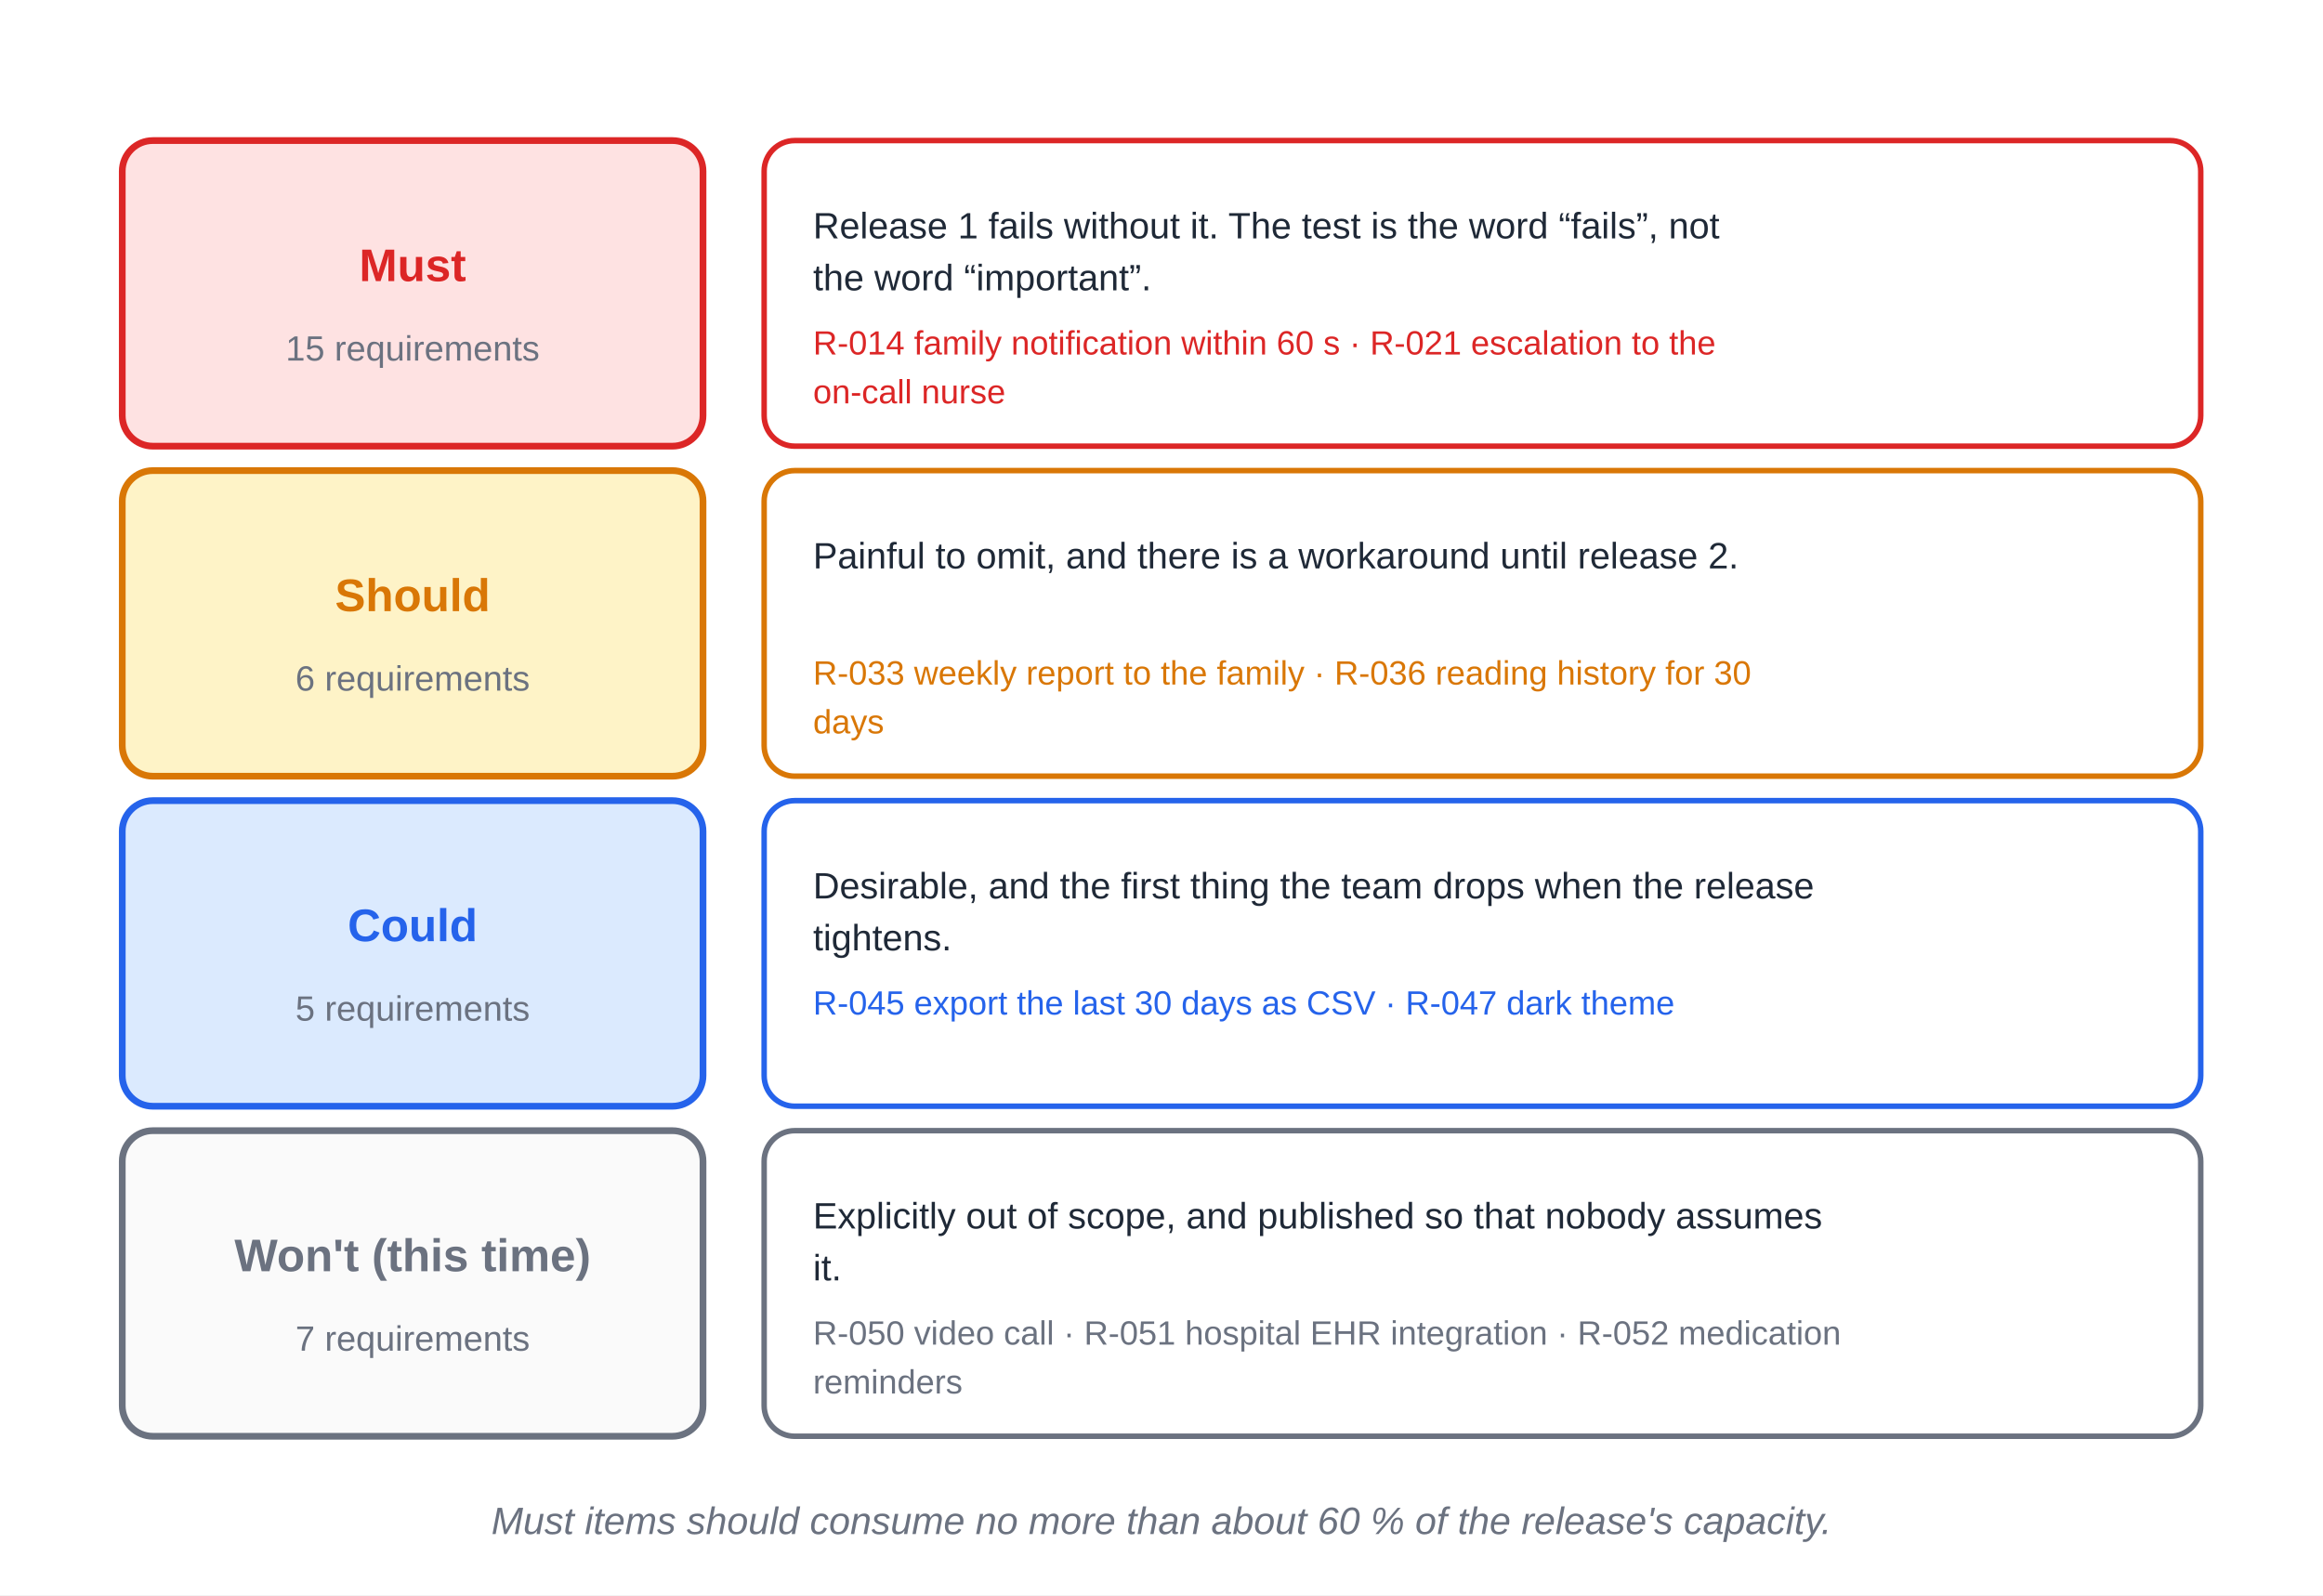
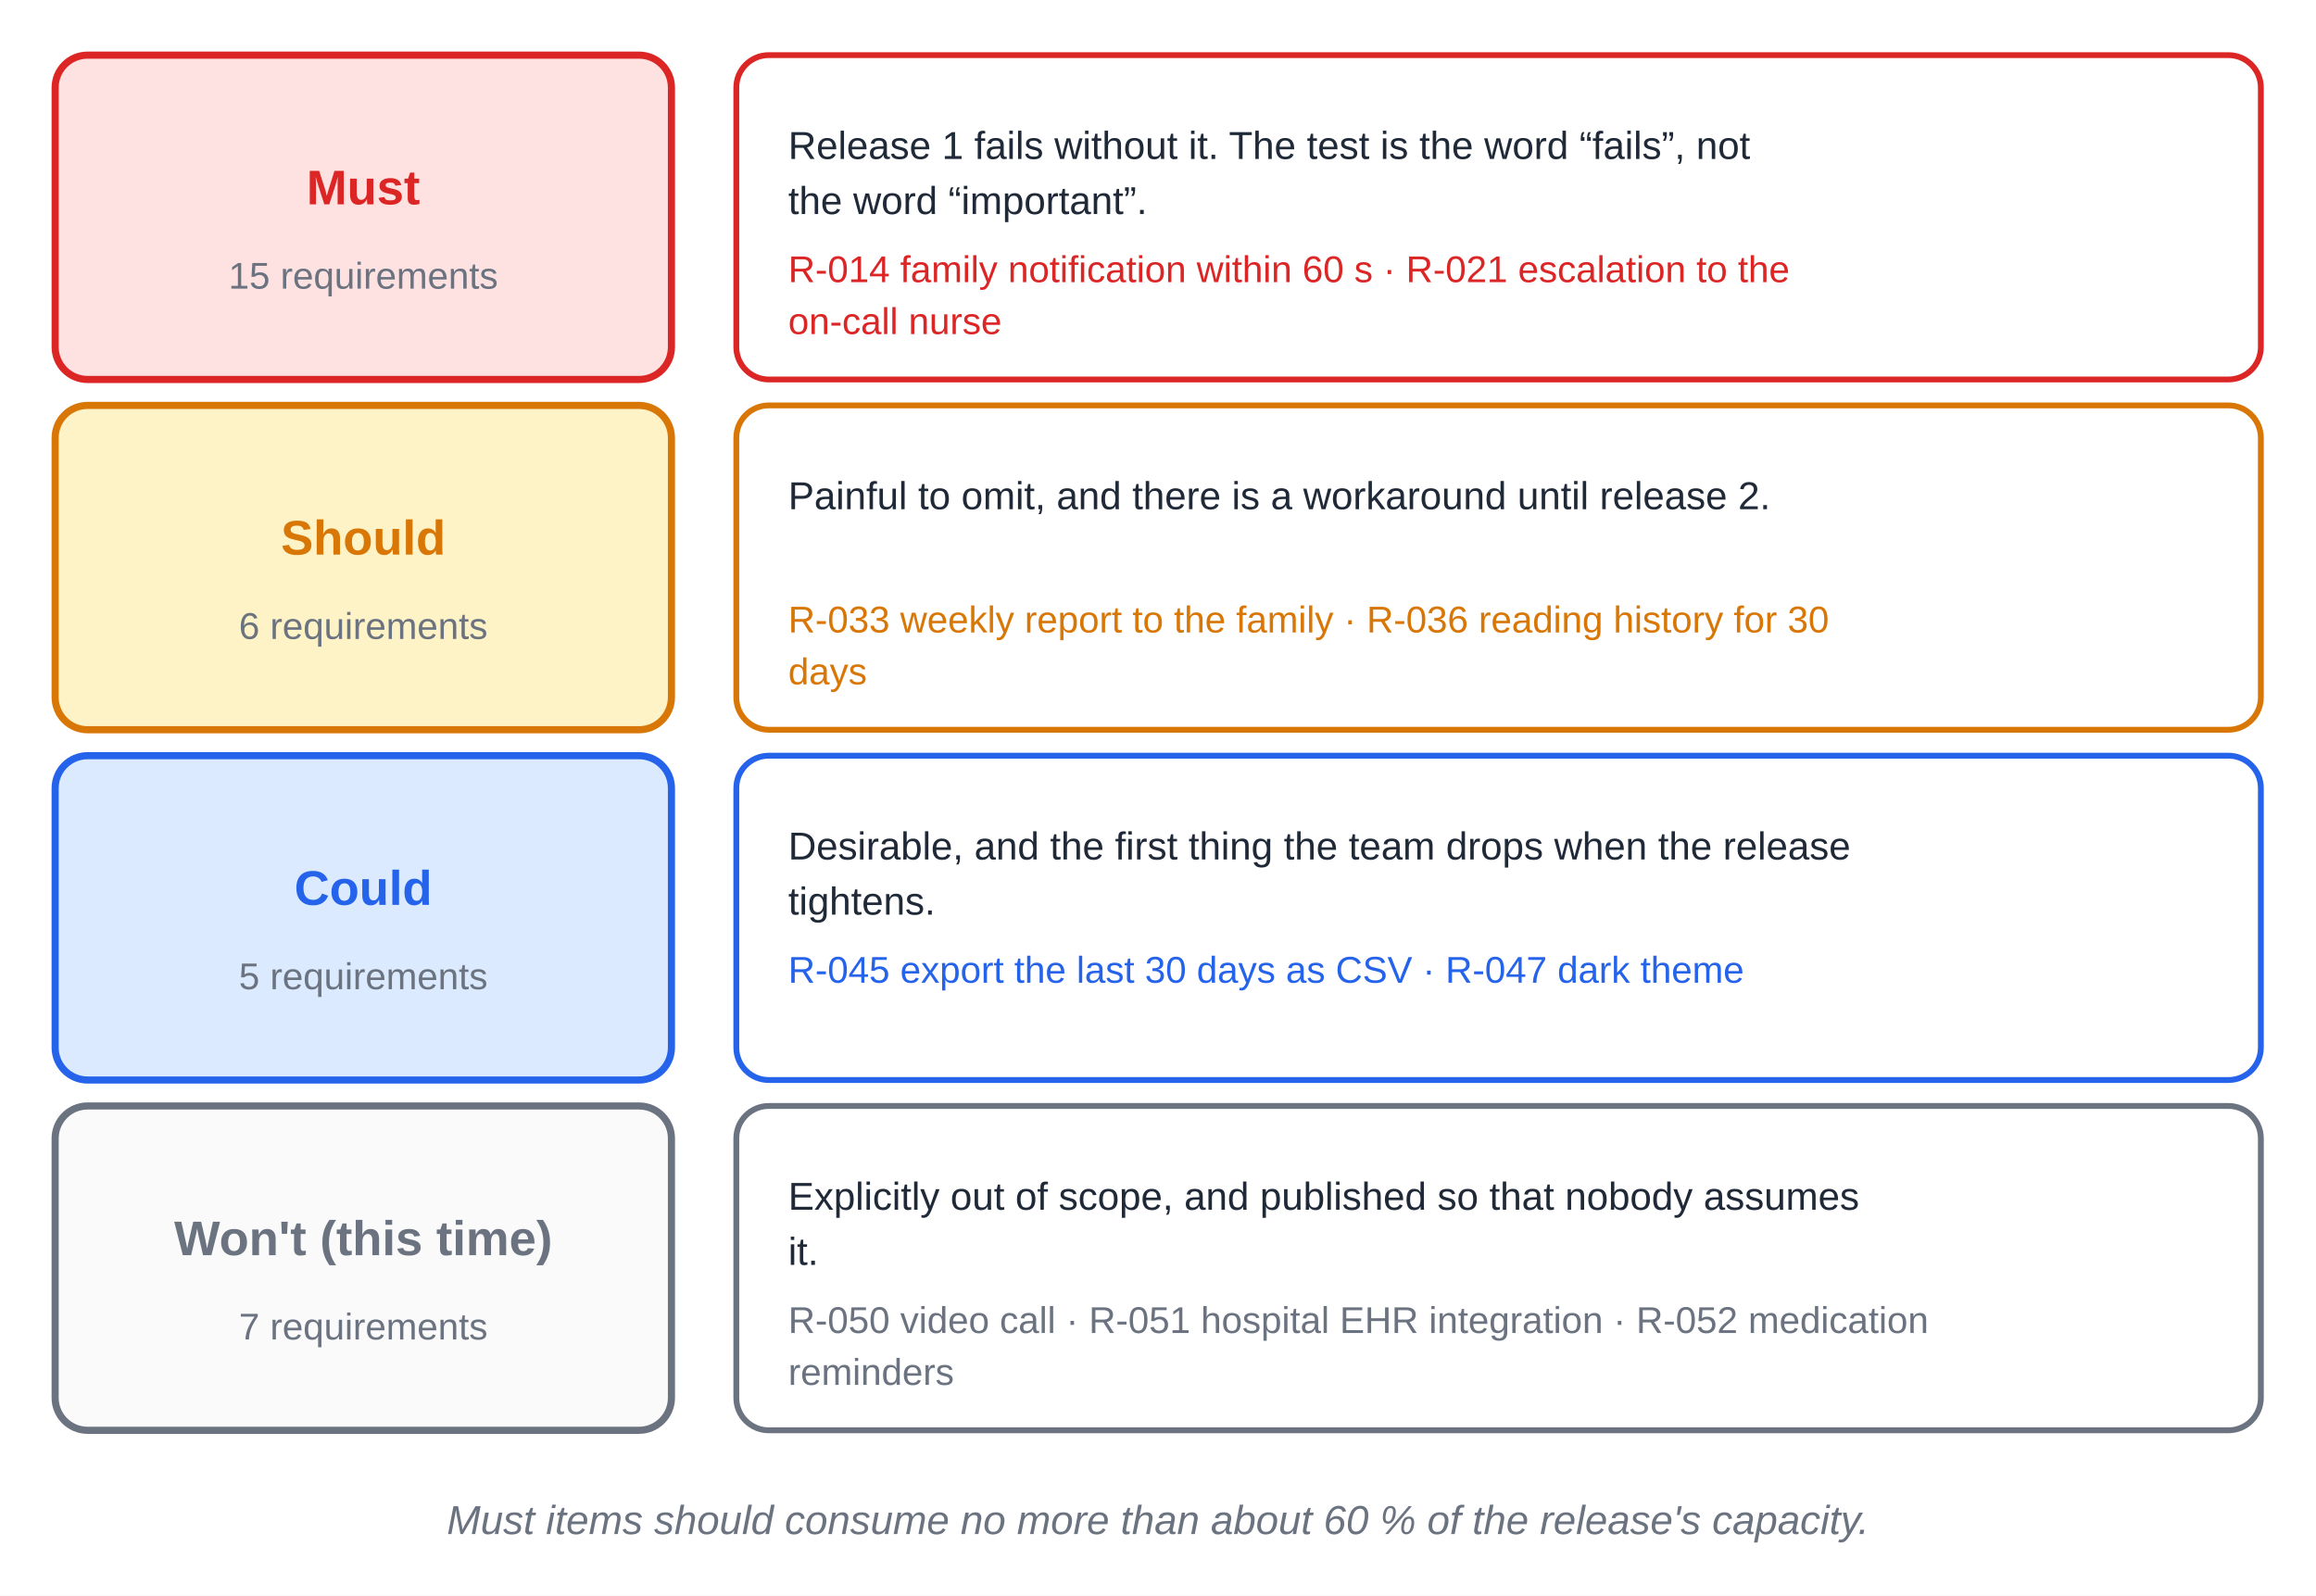
- <svg xmlns="http://www.w3.org/2000/svg" viewBox="0 0 760 522" font-family="Arial">
+ <svg xmlns="http://www.w3.org/2000/svg" viewBox="23 29 714 492" font-family="Arial">
  <defs>
    <marker id="arrB" viewBox="0 0 10 10" refX="8" refY="5" markerWidth="7" markerHeight="7" orient="auto-start-reverse">
      <path d="M0,0 L10,5 L0,10 z" fill="#2563EB" />
    </marker>
    <marker id="arrG" viewBox="0 0 10 10" refX="8" refY="5" markerWidth="7" markerHeight="7" orient="auto-start-reverse">
      <path d="M0,0 L10,5 L0,10 z" fill="#6B7280" />
    </marker>
    <marker id="arrV" viewBox="0 0 10 10" refX="8" refY="5" markerWidth="7" markerHeight="7" orient="auto-start-reverse">
      <path d="M0,0 L10,5 L0,10 z" fill="#6D3FA8" />
    </marker>
    <marker id="arrR" viewBox="0 0 10 10" refX="8" refY="5" markerWidth="7" markerHeight="7" orient="auto-start-reverse">
      <path d="M0,0 L10,5 L0,10 z" fill="#DC2626" />
    </marker>
    <marker id="arrT" viewBox="0 0 10 10" refX="8" refY="5" markerWidth="7" markerHeight="7" orient="auto-start-reverse">
      <path d="M0,0 L10,5 L0,10 z" fill="#0D9488" />
    </marker>
    <marker id="arrK" viewBox="0 0 10 10" refX="8" refY="5" markerWidth="7" markerHeight="7" orient="auto-start-reverse">
      <path d="M0,0 L10,5 L0,10 z" fill="#1F2937" />
    </marker>
    <marker id="arrA" viewBox="0 0 10 10" refX="8" refY="5" markerWidth="7" markerHeight="7" orient="auto-start-reverse">
      <path d="M0,0 L10,5 L0,10 z" fill="#D97706" />
    </marker>
    <marker id="arrGr" viewBox="0 0 10 10" refX="8" refY="5" markerWidth="7" markerHeight="7" orient="auto-start-reverse">
      <path d="M0,0 L10,5 L0,10 z" fill="#2E7D46" />
    </marker>
  </defs>
-   <rect x="0" y="0" width="760" height="522" fill="#FFFFFF" />
+   <rect x="23" y="29" width="714" height="492" fill="#FFFFFF" />
  <rect x="40" y="46" width="190" height="100" rx="10" fill="#FEE2E2" stroke="#DC2626" stroke-width="2.2" />
  <text x="135" y="92" text-anchor="middle" font-size="15" fill="#DC2626" font-weight="bold" font-style="normal">Must</text>
  <text x="135" y="118" text-anchor="middle" font-size="11.5" fill="#6B7280" font-weight="normal" font-style="normal">15 requirements</text>
  <rect x="250" y="46" width="470" height="100" rx="10" fill="#FFFFFF" stroke="#DC2626" stroke-width="1.8" />
  <text x="266" y="78" text-anchor="start" font-size="12" fill="#1F2937" font-weight="normal" font-style="normal">Release 1 fails without it. The test is the word “fails”, not</text>
  <text x="266" y="95" text-anchor="start" font-size="12" fill="#1F2937" font-weight="normal" font-style="normal">the word “important”.</text>
-   <text x="266" y="116" text-anchor="start" font-size="11" fill="#DC2626" font-weight="normal" font-style="normal">R-014 family notification within 60 s · R-021 escalation to the</text>
-   <text x="266" y="132" text-anchor="start" font-size="11" fill="#DC2626" font-weight="normal" font-style="normal">on-call nurse</text>
+   <text x="266" y="116" text-anchor="start" font-size="11.5" fill="#DC2626" font-weight="normal" font-style="normal">R-014 family notification within 60 s · R-021 escalation to the</text>
+   <text x="266" y="132" text-anchor="start" font-size="11.5" fill="#DC2626" font-weight="normal" font-style="normal">on-call nurse</text>
  <rect x="40" y="154" width="190" height="100" rx="10" fill="#FEF3C7" stroke="#D97706" stroke-width="2.2" />
  <text x="135" y="200" text-anchor="middle" font-size="15" fill="#D97706" font-weight="bold" font-style="normal">Should</text>
  <text x="135" y="226" text-anchor="middle" font-size="11.5" fill="#6B7280" font-weight="normal" font-style="normal">6 requirements</text>
  <rect x="250" y="154" width="470" height="100" rx="10" fill="#FFFFFF" stroke="#D97706" stroke-width="1.8" />
  <text x="266" y="186" text-anchor="start" font-size="12" fill="#1F2937" font-weight="normal" font-style="normal">Painful to omit, and there is a workaround until release 2.</text>
-   <text x="266" y="224" text-anchor="start" font-size="11" fill="#D97706" font-weight="normal" font-style="normal">R-033 weekly report to the family · R-036 reading history for 30</text>
-   <text x="266" y="240" text-anchor="start" font-size="11" fill="#D97706" font-weight="normal" font-style="normal">days</text>
+   <text x="266" y="224" text-anchor="start" font-size="11.5" fill="#D97706" font-weight="normal" font-style="normal">R-033 weekly report to the family · R-036 reading history for 30</text>
+   <text x="266" y="240" text-anchor="start" font-size="11.5" fill="#D97706" font-weight="normal" font-style="normal">days</text>
  <rect x="40" y="262" width="190" height="100" rx="10" fill="#DBEAFE" stroke="#2563EB" stroke-width="2.2" />
  <text x="135" y="308" text-anchor="middle" font-size="15" fill="#2563EB" font-weight="bold" font-style="normal">Could</text>
  <text x="135" y="334" text-anchor="middle" font-size="11.5" fill="#6B7280" font-weight="normal" font-style="normal">5 requirements</text>
  <rect x="250" y="262" width="470" height="100" rx="10" fill="#FFFFFF" stroke="#2563EB" stroke-width="1.8" />
  <text x="266" y="294" text-anchor="start" font-size="12" fill="#1F2937" font-weight="normal" font-style="normal">Desirable, and the first thing the team drops when the release</text>
  <text x="266" y="311" text-anchor="start" font-size="12" fill="#1F2937" font-weight="normal" font-style="normal">tightens.</text>
-   <text x="266" y="332" text-anchor="start" font-size="11" fill="#2563EB" font-weight="normal" font-style="normal">R-045 export the last 30 days as CSV · R-047 dark theme</text>
+   <text x="266" y="332" text-anchor="start" font-size="11.5" fill="#2563EB" font-weight="normal" font-style="normal">R-045 export the last 30 days as CSV · R-047 dark theme</text>
  <rect x="40" y="370" width="190" height="100" rx="10" fill="#FAFAFA" stroke="#6B7280" stroke-width="2.2" />
  <text x="135" y="416" text-anchor="middle" font-size="15" fill="#6B7280" font-weight="bold" font-style="normal">Won't (this time)</text>
  <text x="135" y="442" text-anchor="middle" font-size="11.5" fill="#6B7280" font-weight="normal" font-style="normal">7 requirements</text>
  <rect x="250" y="370" width="470" height="100" rx="10" fill="#FFFFFF" stroke="#6B7280" stroke-width="1.8" />
  <text x="266" y="402" text-anchor="start" font-size="12" fill="#1F2937" font-weight="normal" font-style="normal">Explicitly out of scope, and published so that nobody assumes</text>
  <text x="266" y="419" text-anchor="start" font-size="12" fill="#1F2937" font-weight="normal" font-style="normal">it.</text>
-   <text x="266" y="440" text-anchor="start" font-size="11" fill="#6B7280" font-weight="normal" font-style="normal">R-050 video call · R-051 hospital EHR integration · R-052 medication</text>
-   <text x="266" y="456" text-anchor="start" font-size="11" fill="#6B7280" font-weight="normal" font-style="normal">reminders</text>
+   <text x="266" y="440" text-anchor="start" font-size="11.5" fill="#6B7280" font-weight="normal" font-style="normal">R-050 video call · R-051 hospital EHR integration · R-052 medication</text>
+   <text x="266" y="456" text-anchor="start" font-size="11.5" fill="#6B7280" font-weight="normal" font-style="normal">reminders</text>
  <text x="380" y="502" text-anchor="middle" font-size="12.5" fill="#6B7280" font-weight="normal" font-style="italic">Must items should consume no more than about 60 % of the release's capacity.</text>
</svg>
